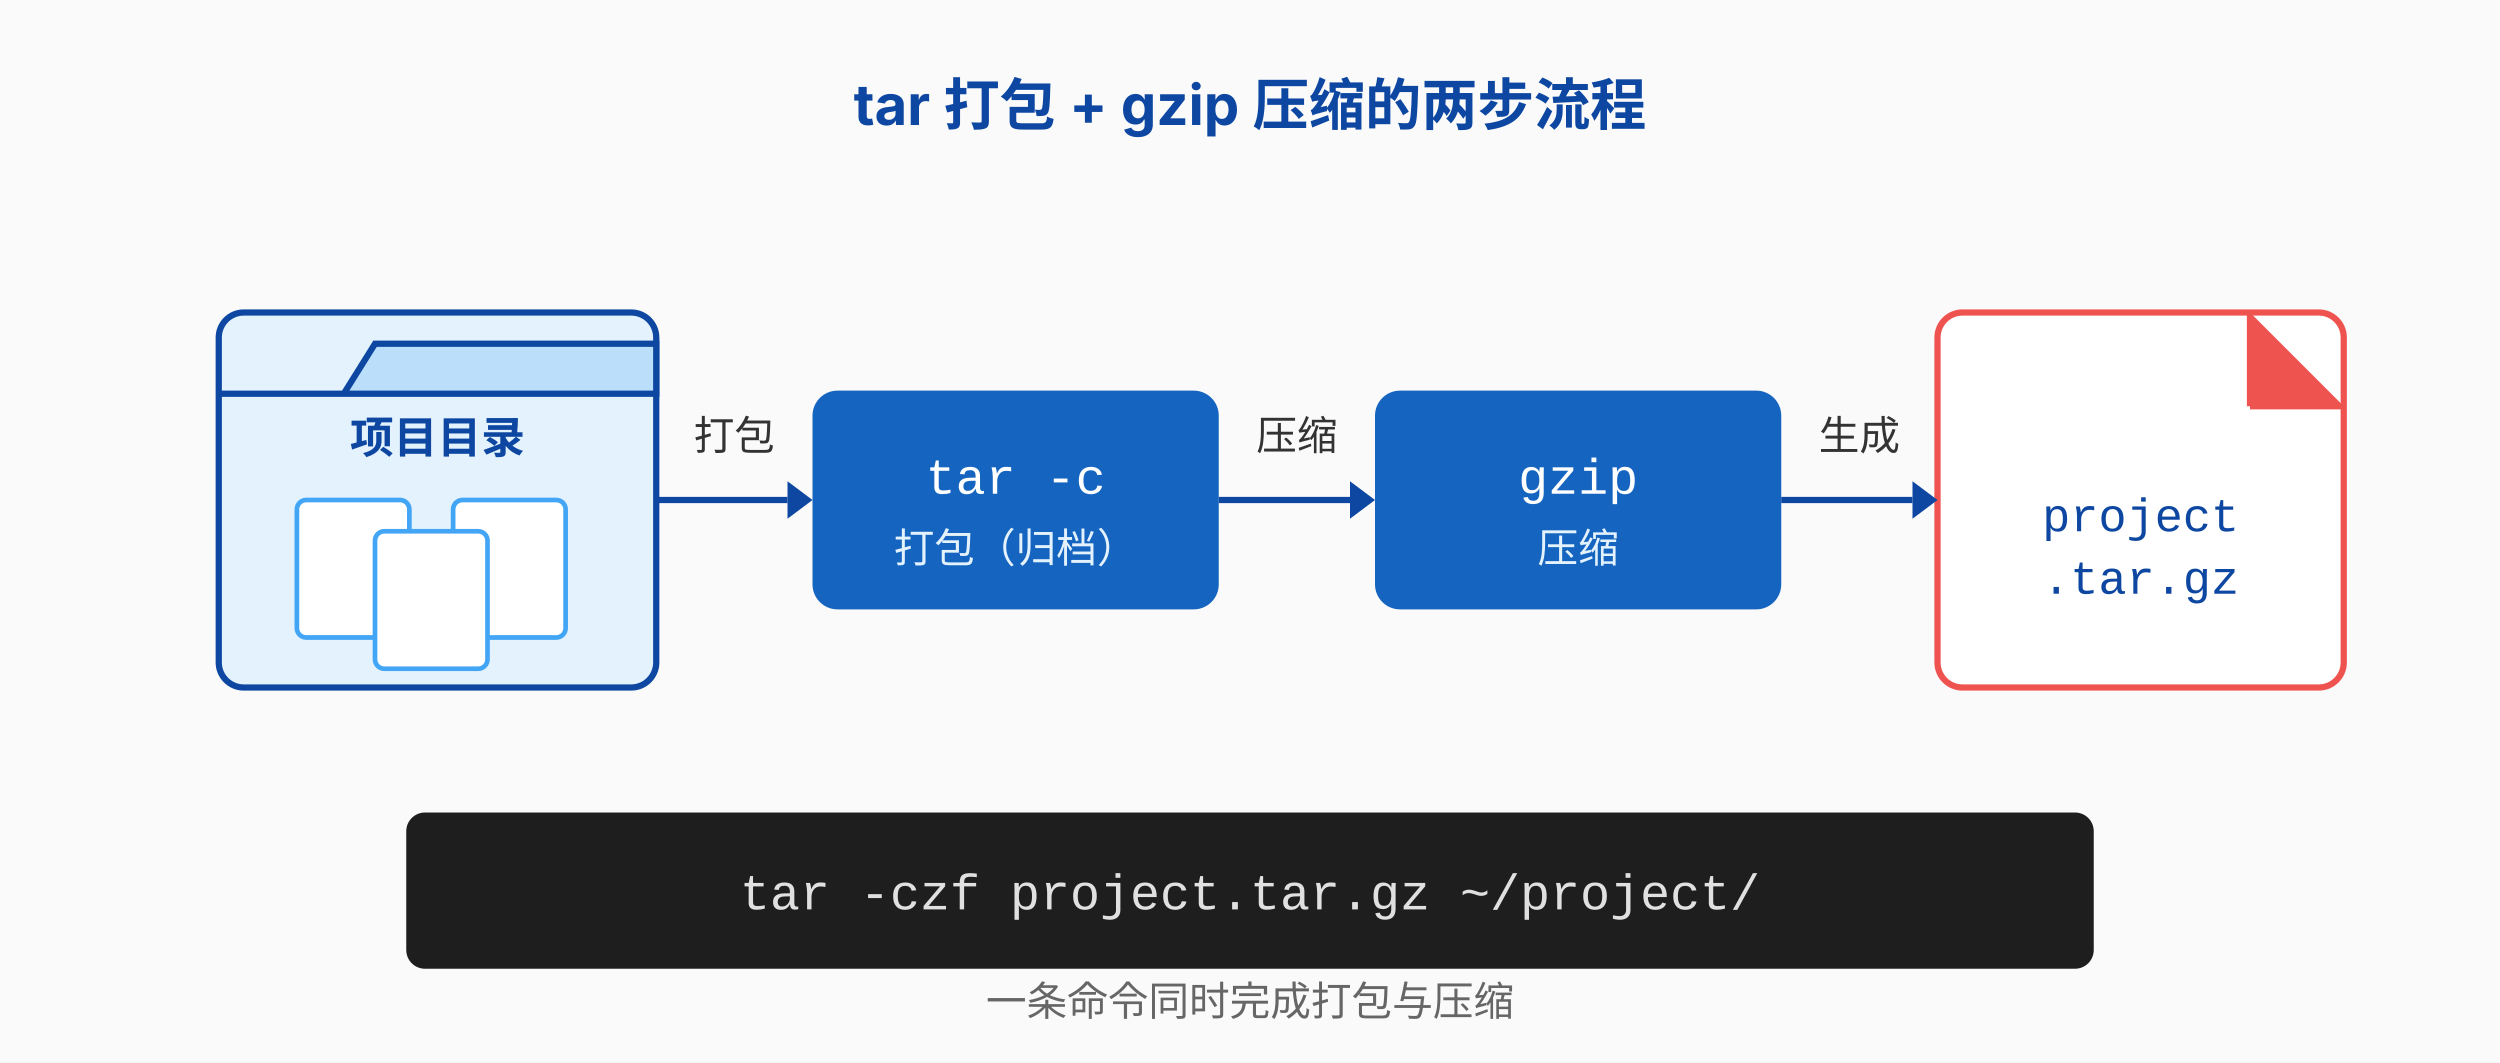
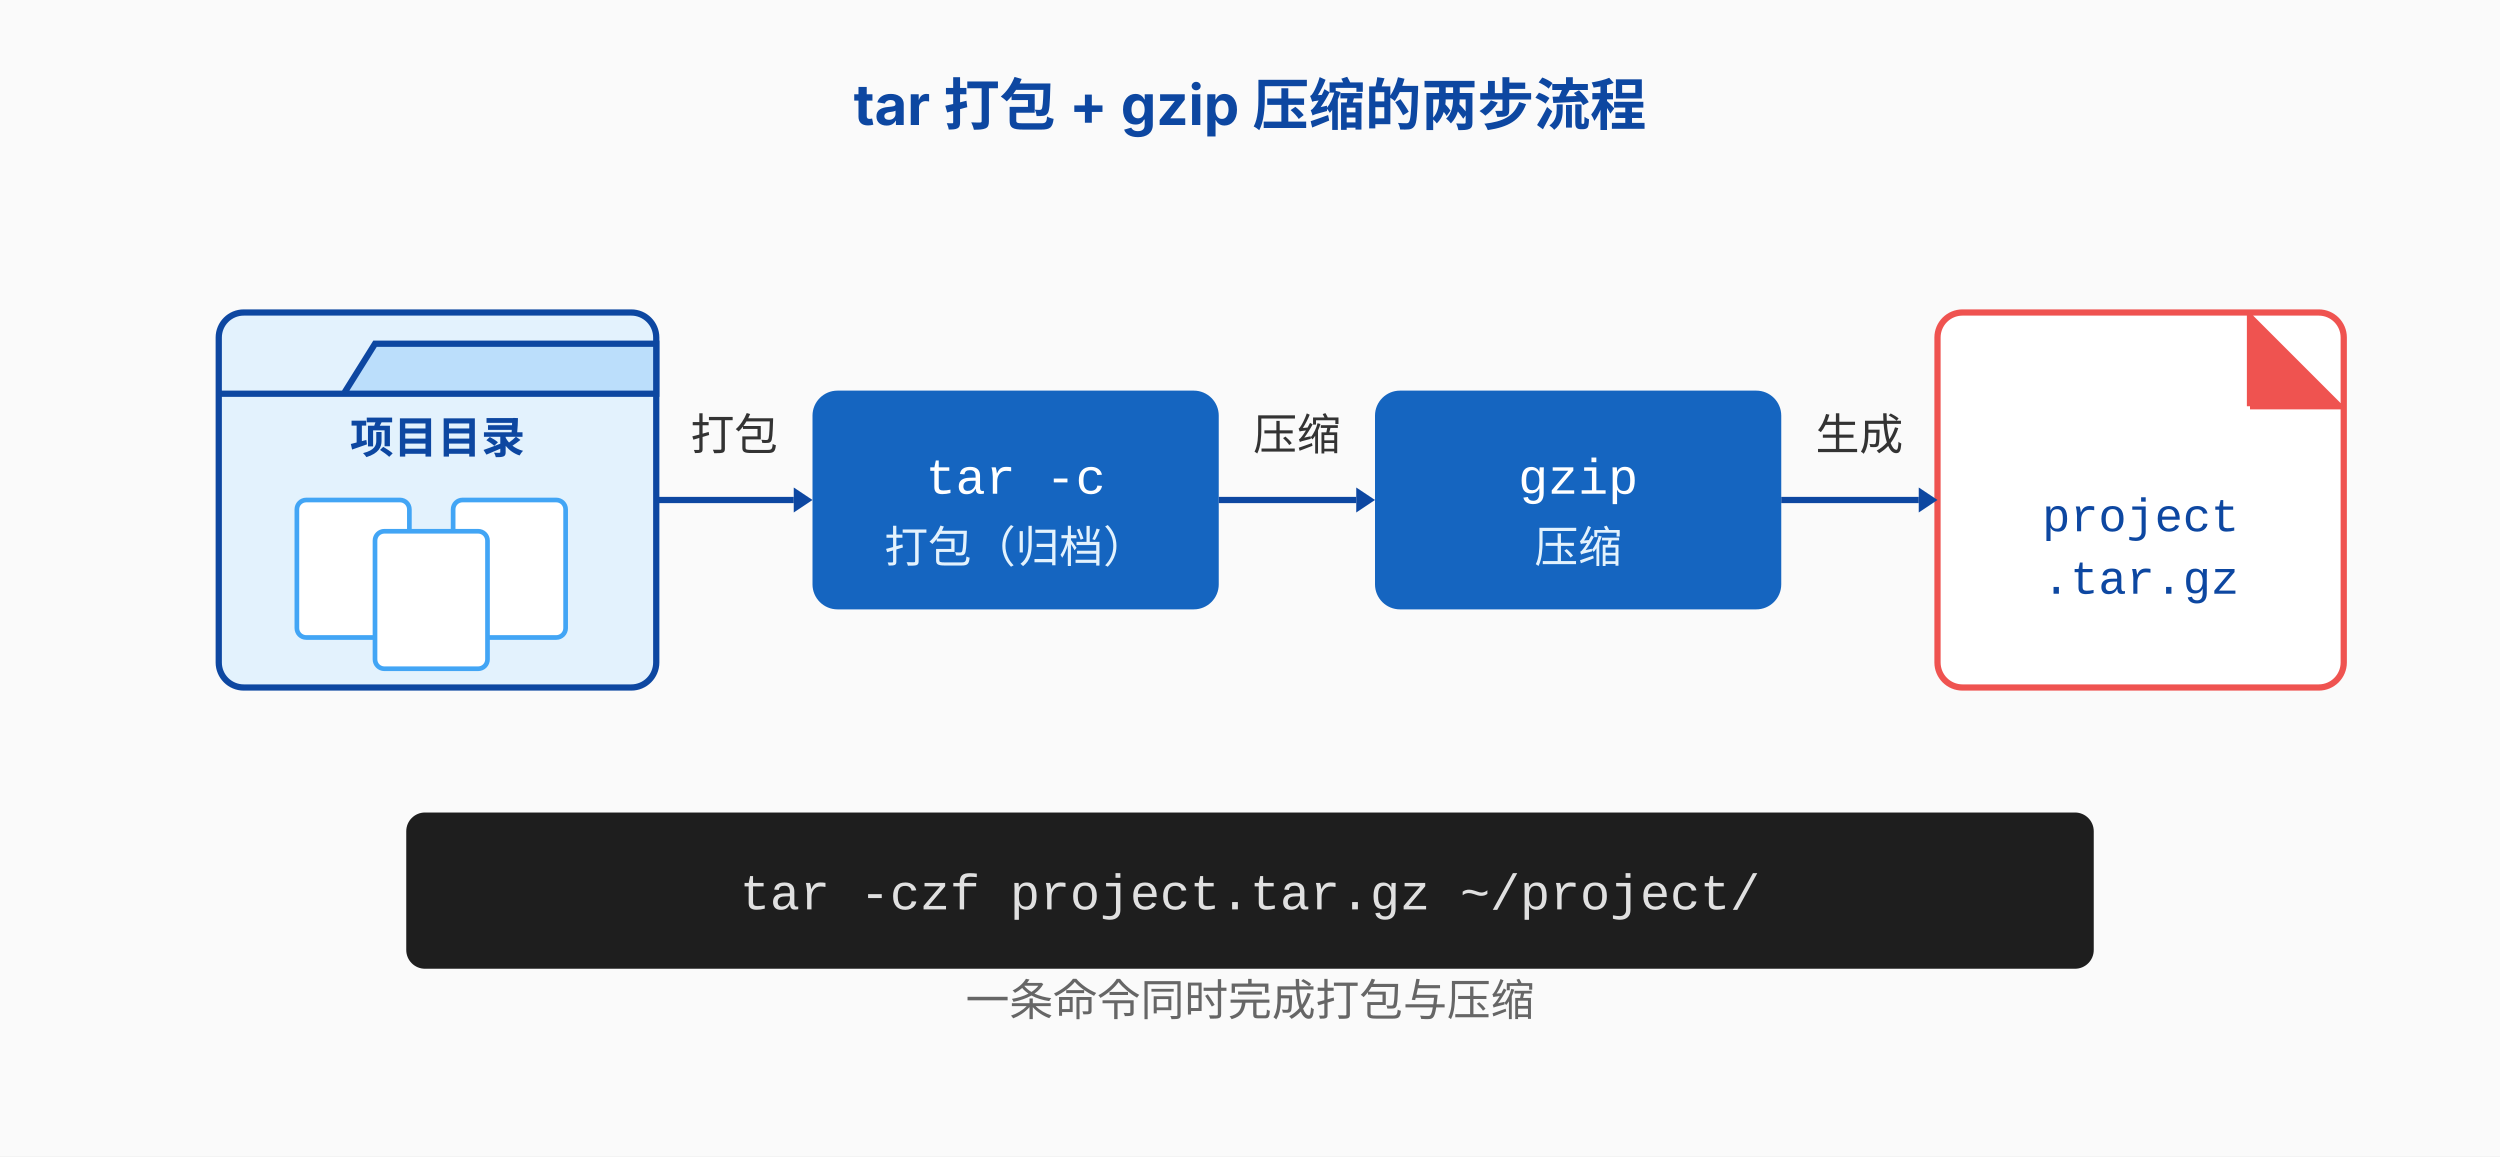
- <svg xmlns="http://www.w3.org/2000/svg" viewBox="0 0 800 340" width="800" style="max-width:100%;height:auto;" preserveAspectRatio="xMidYMid meet">
+ <svg xmlns="http://www.w3.org/2000/svg" viewBox="0 0 800 370" width="800" style="max-width:100%;height:auto;" preserveAspectRatio="xMidYMid meet">
  <defs>
-     <marker id="arrowhead" markerWidth="8" markerHeight="12" refX="0" refY="6" orient="auto" markerUnits="userSpaceOnUse">
-       <path d="M0,0 L8,6 L0,12 Z" fill="#0d47a1" />
+     <marker id="arrowhead" markerWidth="6" markerHeight="8" refX="0" refY="4" orient="auto" markerUnits="userSpaceOnUse">
+       <path d="M0,0 L6,4 L0,8 Z" fill="#0d47a1" />
    </marker>
  </defs>
-   <rect width="800" height="340" fill="#fafafa" />
+   <rect width="800" height="370" fill="#fafafa" />
  <text x="400" y="40" text-anchor="middle" font-family="system-ui, -apple-system, BlinkMacSystemFont, 'Segoe UI', sans-serif" font-size="18" font-weight="bold" fill="#0d47a1">tar 打包 + gzip 压缩的两步流程</text>
  <rect x="70" y="100" width="140" height="120" rx="8" fill="#e3f2fd" stroke="#0d47a1" stroke-width="2" />
  <path d="M70,126 L110,126 L120,110 L210,110 L210,126 Z" fill="#bbdefb" stroke="#0d47a1" stroke-width="2" />
  <text x="140" y="145" text-anchor="middle" font-family="system-ui, -apple-system, BlinkMacSystemFont, 'Segoe UI', sans-serif" font-size="14" font-weight="bold" fill="#0d47a1">项目目录</text>
  <rect x="95" y="160" width="36" height="44" rx="3" fill="#ffffff" stroke="#42a5f5" stroke-width="1.5" />
  <rect x="145" y="160" width="36" height="44" rx="3" fill="#ffffff" stroke="#42a5f5" stroke-width="1.5" />
  <rect x="120" y="170" width="36" height="44" rx="3" fill="#ffffff" stroke="#42a5f5" stroke-width="1.5" />
  <rect x="260" y="125" width="130" height="70" rx="8" fill="#1565c0" />
  <text x="325" y="158" text-anchor="middle" font-family="ui-monospace, SFMono-Regular, Menlo, Monaco, Consolas, 'Courier New', monospace" font-size="16" fill="#ffffff">tar -c</text>
-   <text x="325" y="180" text-anchor="middle" font-family="system-ui, -apple-system, BlinkMacSystemFont, 'Segoe UI', sans-serif" font-size="13" fill="#e3f2fd">打包（归档）</text>
+   <text x="325" y="180" text-anchor="middle" font-family="system-ui, -apple-system, BlinkMacSystemFont, 'Segoe UI', sans-serif" font-size="14" fill="#e3f2fd">打包（归档）</text>
  <rect x="440" y="125" width="130" height="70" rx="8" fill="#1565c0" />
  <text x="505" y="158" text-anchor="middle" font-family="ui-monospace, SFMono-Regular, Menlo, Monaco, Consolas, 'Courier New', monospace" font-size="16" fill="#ffffff">gzip</text>
-   <text x="505" y="180" text-anchor="middle" font-family="system-ui, -apple-system, BlinkMacSystemFont, 'Segoe UI', sans-serif" font-size="13" fill="#e3f2fd">压缩</text>
+   <text x="505" y="180" text-anchor="middle" font-family="system-ui, -apple-system, BlinkMacSystemFont, 'Segoe UI', sans-serif" font-size="14" fill="#e3f2fd">压缩</text>
  <rect x="620" y="100" width="130" height="120" rx="8" fill="#ffffff" stroke="#ef5350" stroke-width="2" />
  <path d="M720,100 L750,130 L720,130 Z" fill="#ef5350" />
  <line x1="720" y1="100" x2="720" y2="130" stroke="#ef5350" stroke-width="2" />
  <line x1="720" y1="130" x2="750" y2="130" stroke="#ef5350" stroke-width="2" />
  <text x="685" y="170" text-anchor="middle" font-family="ui-monospace, SFMono-Regular, Menlo, Monaco, Consolas, 'Courier New', monospace" font-size="15" fill="#0d47a1">project</text>
  <text x="685" y="190" text-anchor="middle" font-family="ui-monospace, SFMono-Regular, Menlo, Monaco, Consolas, 'Courier New', monospace" font-size="15" fill="#0d47a1">.tar.gz</text>
-   <line x1="210" y1="160" x2="252" y2="160" stroke="#0d47a1" stroke-width="2" marker-end="url(#arrowhead)" />
-   <text x="235" y="144" text-anchor="middle" font-family="system-ui, -apple-system, BlinkMacSystemFont, 'Segoe UI', sans-serif" font-size="13" fill="#333333">打包</text>
-   <line x1="390" y1="160" x2="432" y2="160" stroke="#0d47a1" stroke-width="2" marker-end="url(#arrowhead)" />
-   <text x="415" y="144" text-anchor="middle" font-family="system-ui, -apple-system, BlinkMacSystemFont, 'Segoe UI', sans-serif" font-size="13" fill="#333333">压缩</text>
-   <line x1="570" y1="160" x2="612" y2="160" stroke="#0d47a1" stroke-width="2" marker-end="url(#arrowhead)" />
-   <text x="595" y="144" text-anchor="middle" font-family="system-ui, -apple-system, BlinkMacSystemFont, 'Segoe UI', sans-serif" font-size="13" fill="#333333">生成</text>
+   <line x1="210" y1="160" x2="254" y2="160" stroke="#0d47a1" stroke-width="2" marker-end="url(#arrowhead)" />
+   <text x="235" y="144" text-anchor="middle" font-family="system-ui, -apple-system, BlinkMacSystemFont, 'Segoe UI', sans-serif" font-size="14" fill="#333333">打包</text>
+   <line x1="390" y1="160" x2="434" y2="160" stroke="#0d47a1" stroke-width="2" marker-end="url(#arrowhead)" />
+   <text x="415" y="144" text-anchor="middle" font-family="system-ui, -apple-system, BlinkMacSystemFont, 'Segoe UI', sans-serif" font-size="14" fill="#333333">压缩</text>
+   <line x1="570" y1="160" x2="614" y2="160" stroke="#0d47a1" stroke-width="2" marker-end="url(#arrowhead)" />
+   <text x="595" y="144" text-anchor="middle" font-family="system-ui, -apple-system, BlinkMacSystemFont, 'Segoe UI', sans-serif" font-size="14" fill="#333333">生成</text>
  <rect x="130" y="260" width="540" height="50" rx="6" fill="#1e1e1e" />
  <text x="400" y="291" text-anchor="middle" font-family="ui-monospace, SFMono-Regular, Menlo, Monaco, Consolas, 'Courier New', monospace" font-size="16" fill="#e0e0e0">tar -czf project.tar.gz ~/project/</text>
-   <text x="400" y="325" text-anchor="middle" font-family="system-ui, -apple-system, BlinkMacSystemFont, 'Segoe UI', sans-serif" font-size="13" fill="#666666">一条命令同时完成打包与压缩</text>
+   <text x="400" y="325" text-anchor="middle" font-family="system-ui, -apple-system, BlinkMacSystemFont, 'Segoe UI', sans-serif" font-size="14" fill="#666666">一条命令同时完成打包与压缩</text>
</svg>
